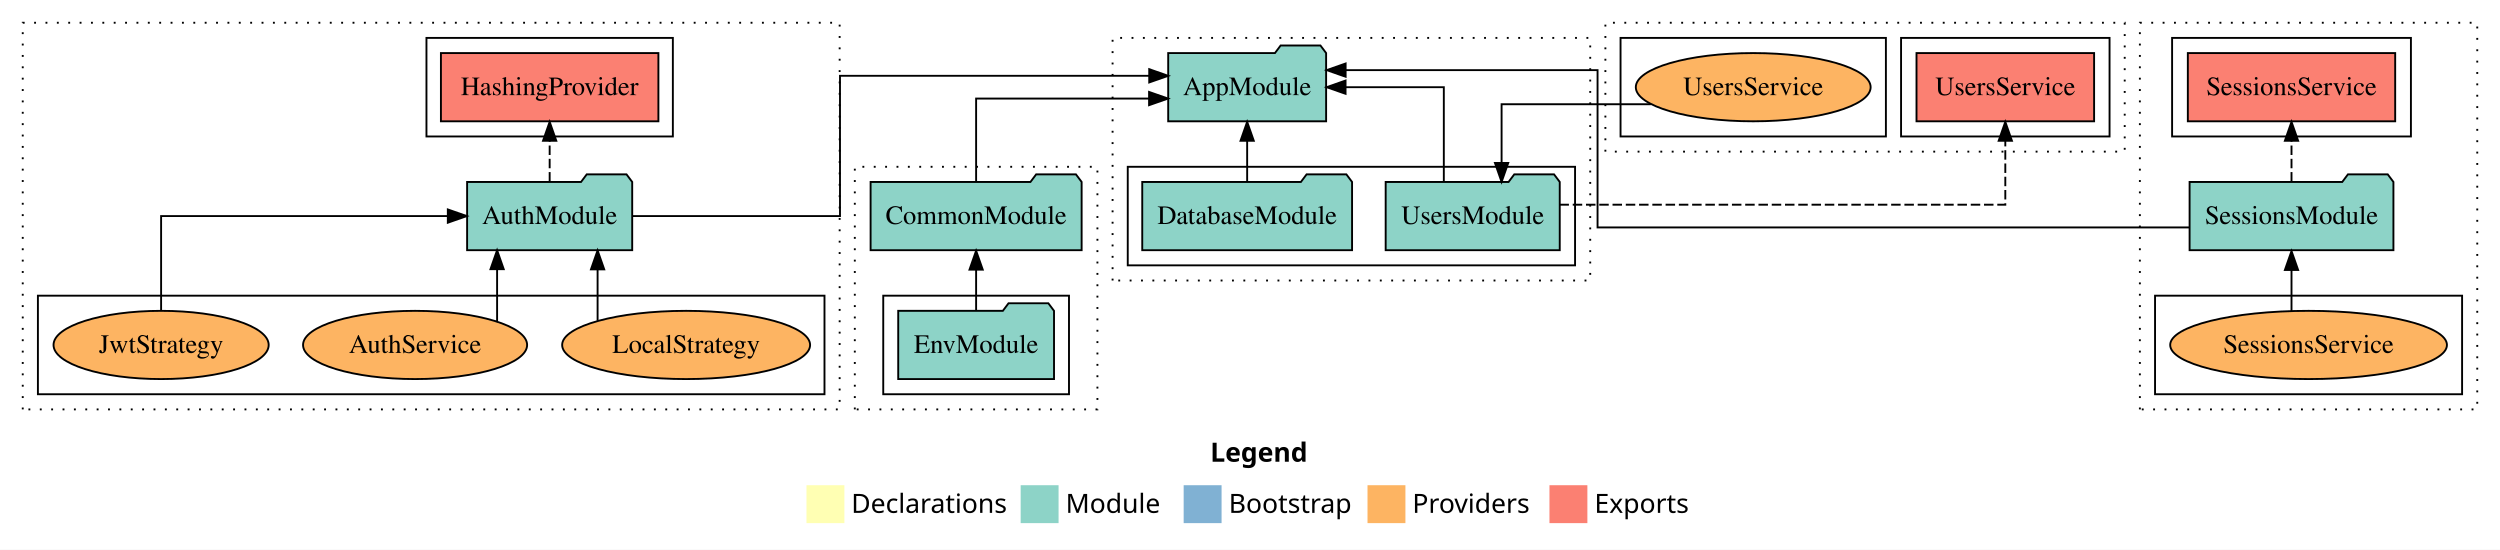
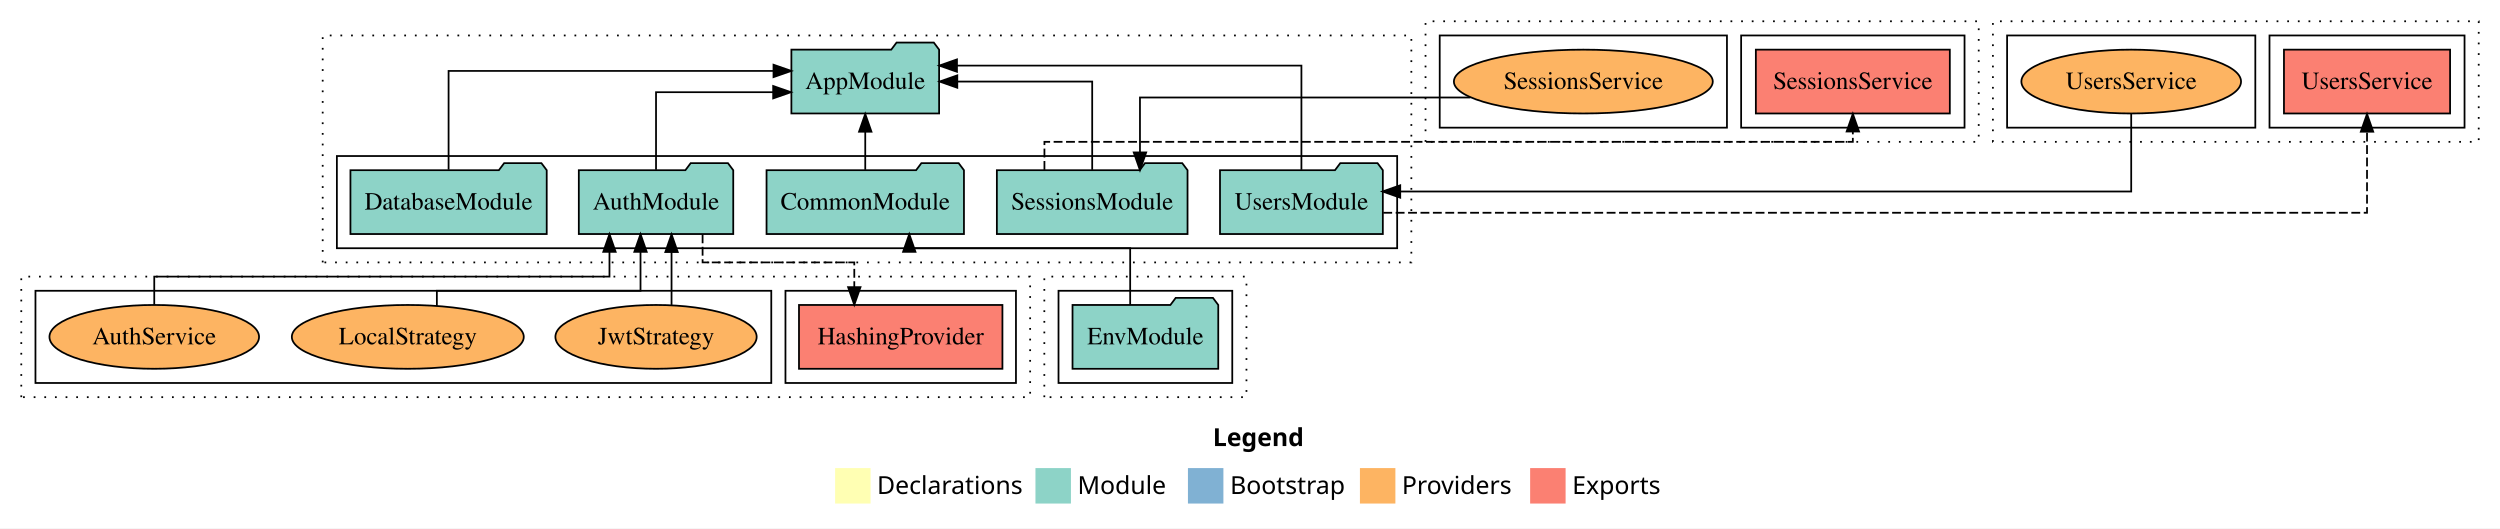
- <svg xmlns="http://www.w3.org/2000/svg" width="1319pt" height="290pt" viewBox="0.00 0.00 1319.00 290.00">
-   <g id="graph0" class="graph" transform="scale(1 1) rotate(0) translate(4 286)">
-     <polygon fill="white" stroke="transparent" points="-4,4 -4,-286 1315,-286 1315,4 -4,4" />
-     <text text-anchor="start" x="634.51" y="-42.4" font-family="Times-12" font-weight="bold" font-size="14.00">Legend</text>
-     <polygon fill="#ffffb3" stroke="transparent" points="421.5,-10 421.5,-30 441.5,-30 441.5,-10 421.5,-10" />
-     <text text-anchor="start" x="445.13" y="-15.4" font-family="Times-12" font-size="14.00">  Declarations</text>
-     <polygon fill="#8dd3c7" stroke="transparent" points="534.5,-10 534.5,-30 554.5,-30 554.5,-10 534.5,-10" />
-     <text text-anchor="start" x="558.23" y="-15.4" font-family="Times-12" font-size="14.00">  Module</text>
-     <polygon fill="#80b1d3" stroke="transparent" points="620.5,-10 620.5,-30 640.5,-30 640.5,-10 620.5,-10" />
-     <text text-anchor="start" x="644.28" y="-15.4" font-family="Times-12" font-size="14.00">  Bootstrap</text>
-     <polygon fill="#fdb462" stroke="transparent" points="717.5,-10 717.5,-30 737.5,-30 737.5,-10 717.5,-10" />
-     <text text-anchor="start" x="741.17" y="-15.4" font-family="Times-12" font-size="14.00">  Providers</text>
-     <polygon fill="#fb8072" stroke="transparent" points="813.5,-10 813.5,-30 833.5,-30 833.5,-10 813.5,-10" />
-     <text text-anchor="start" x="837.23" y="-15.4" font-family="Times-12" font-size="14.00">  Exports</text>
-     <g id="clust31" class="cluster">
-       <polygon fill="none" stroke="black" stroke-dasharray="1,5" points="1125,-70 1125,-274 1303,-274 1303,-70 1125,-70" />
+ <svg xmlns="http://www.w3.org/2000/svg" width="1410pt" height="298pt" viewBox="0.00 0.00 1410.00 298.00">
+   <g id="graph0" class="graph" transform="scale(1 1) rotate(0) translate(4 294)">
+     <polygon fill="white" stroke="transparent" points="-4,4 -4,-294 1406,-294 1406,4 -4,4" />
+     <text text-anchor="start" x="680.01" y="-42.4" font-family="Times-12" font-weight="bold" font-size="14.00">Legend</text>
+     <polygon fill="#ffffb3" stroke="transparent" points="467,-10 467,-30 487,-30 487,-10 467,-10" />
+     <text text-anchor="start" x="490.63" y="-15.4" font-family="Times-12" font-size="14.00">  Declarations</text>
+     <polygon fill="#8dd3c7" stroke="transparent" points="580,-10 580,-30 600,-30 600,-10 580,-10" />
+     <text text-anchor="start" x="603.73" y="-15.4" font-family="Times-12" font-size="14.00">  Module</text>
+     <polygon fill="#80b1d3" stroke="transparent" points="666,-10 666,-30 686,-30 686,-10 666,-10" />
+     <text text-anchor="start" x="689.78" y="-15.4" font-family="Times-12" font-size="14.00">  Bootstrap</text>
+     <polygon fill="#fdb462" stroke="transparent" points="763,-10 763,-30 783,-30 783,-10 763,-10" />
+     <text text-anchor="start" x="786.67" y="-15.4" font-family="Times-12" font-size="14.00">  Providers</text>
+     <polygon fill="#fb8072" stroke="transparent" points="859,-10 859,-30 879,-30 879,-10 859,-10" />
+     <text text-anchor="start" x="882.73" y="-15.4" font-family="Times-12" font-size="14.00">  Exports</text>
+     <g id="clust1" class="cluster">
+       <polygon fill="none" stroke="black" stroke-dasharray="1,5" points="178,-146 178,-274 792,-274 792,-146 178,-146" />
    </g>
-     <g id="clust34" class="cluster">
-       <polygon fill="none" stroke="black" points="1142,-214 1142,-266 1268,-266 1268,-214 1142,-214" />
-     </g>
-     <g id="clust36" class="cluster">
-       <polygon fill="none" stroke="black" points="1133,-78 1133,-130 1295,-130 1295,-78 1133,-78" />
-     </g>
-     <g id="clust13" class="cluster">
-       <polygon fill="none" stroke="black" stroke-dasharray="1,5" points="447,-70 447,-198 575,-198 575,-70 447,-70" />
-     </g>
-     <g id="clust15" class="cluster">
-       <polygon fill="none" stroke="black" points="462,-78 462,-130 560,-130 560,-78 462,-78" />
+     <g id="clust3" class="cluster">
+       <polygon fill="none" stroke="black" points="186,-154 186,-206 784,-206 784,-154 186,-154" />
    </g>
    <g id="clust7" class="cluster">
-       <polygon fill="none" stroke="black" stroke-dasharray="1,5" points="8,-70 8,-274 439,-274 439,-70 8,-70" />
+       <polygon fill="none" stroke="black" stroke-dasharray="1,5" points="8,-70 8,-138 577,-138 577,-70 8,-70" />
+     </g>
+     <g id="clust10" class="cluster">
+       <polygon fill="none" stroke="black" points="439,-78 439,-130 569,-130 569,-78 439,-78" />
    </g>
    <g id="clust12" class="cluster">
      <polygon fill="none" stroke="black" points="16,-78 16,-130 431,-130 431,-78 16,-78" />
    </g>
-     <g id="clust10" class="cluster">
-       <polygon fill="none" stroke="black" points="221,-214 221,-266 351,-266 351,-214 221,-214" />
+     <g id="clust13" class="cluster">
+       <polygon fill="none" stroke="black" stroke-dasharray="1,5" points="585,-70 585,-138 699,-138 699,-70 585,-70" />
    </g>
-     <g id="clust1" class="cluster">
-       <polygon fill="none" stroke="black" stroke-dasharray="1,5" points="583,-138 583,-266 835,-266 835,-138 583,-138" />
+     <g id="clust15" class="cluster">
+       <polygon fill="none" stroke="black" points="593,-78 593,-130 691,-130 691,-78 593,-78" />
    </g>
-     <g id="clust3" class="cluster">
-       <polygon fill="none" stroke="black" points="591,-146 591,-198 827,-198 827,-146 591,-146" />
+     <g id="clust31" class="cluster">
+       <polygon fill="none" stroke="black" stroke-dasharray="1,5" points="800,-214 800,-282 1112,-282 1112,-214 800,-214" />
+     </g>
+     <g id="clust34" class="cluster">
+       <polygon fill="none" stroke="black" points="978,-222 978,-274 1104,-274 1104,-222 978,-222" />
+     </g>
+     <g id="clust36" class="cluster">
+       <polygon fill="none" stroke="black" points="808,-222 808,-274 970,-274 970,-222 808,-222" />
    </g>
    <g id="clust37" class="cluster">
-       <polygon fill="none" stroke="black" stroke-dasharray="1,5" points="843,-206 843,-274 1117,-274 1117,-206 843,-206" />
+       <polygon fill="none" stroke="black" stroke-dasharray="1,5" points="1120,-214 1120,-282 1394,-282 1394,-214 1120,-214" />
    </g>
    <g id="clust40" class="cluster">
-       <polygon fill="none" stroke="black" points="999,-214 999,-266 1109,-266 1109,-214 999,-214" />
+       <polygon fill="none" stroke="black" points="1276,-222 1276,-274 1386,-274 1386,-222 1276,-222" />
    </g>
    <g id="clust42" class="cluster">
-       <polygon fill="none" stroke="black" points="851,-214 851,-266 991,-266 991,-214 851,-214" />
+       <polygon fill="none" stroke="black" points="1128,-222 1128,-274 1268,-274 1268,-222 1128,-222" />
    </g>
    <g id="node1" class="node">
-       <polygon fill="#8dd3c7" stroke="black" points="329.55,-190 326.55,-194 305.55,-194 302.55,-190 242.45,-190 242.45,-154 329.55,-154 329.55,-190" />
-       <text text-anchor="middle" x="286" y="-167.8" font-family="Times,serif" font-size="14.00">AuthModule</text>
+       <polygon fill="#8dd3c7" stroke="black" points="409.55,-198 406.55,-202 385.55,-202 382.55,-198 322.45,-198 322.45,-162 409.55,-162 409.55,-198" />
+       <text text-anchor="middle" x="366" y="-175.8" font-family="Times,serif" font-size="14.00">AuthModule</text>
    </g>
    <g id="node6" class="node">
-       <polygon fill="#8dd3c7" stroke="black" points="695.66,-258 692.66,-262 671.66,-262 668.66,-258 612.34,-258 612.34,-222 695.66,-222 695.66,-258" />
-       <text text-anchor="middle" x="654" y="-235.8" font-family="Times,serif" font-size="14.00">AppModule</text>
+       <polygon fill="#8dd3c7" stroke="black" points="525.66,-266 522.66,-270 501.66,-270 498.66,-266 442.34,-266 442.34,-230 525.66,-230 525.66,-266" />
+       <text text-anchor="middle" x="484" y="-243.8" font-family="Times,serif" font-size="14.00">AppModule</text>
    </g>
    <g id="edge1" class="edge">
-       <path fill="none" stroke="black" d="M329.9,-172C375.16,-172 439.18,-172 439.18,-172 439.18,-172 439.18,-246 439.18,-246 439.18,-246 602.33,-246 602.33,-246" />
-       <polygon fill="black" stroke="black" points="602.33,-249.5 612.33,-246 602.33,-242.5 602.33,-249.5" />
+       <path fill="none" stroke="black" d="M366,-198.27C366,-216.56 366,-242 366,-242 366,-242 432.07,-242 432.07,-242" />
+       <polygon fill="black" stroke="black" points="432.07,-245.5 442.07,-242 432.07,-238.5 432.07,-245.5" />
    </g>
    <g id="node7" class="node">
-       <polygon fill="#fb8072" stroke="black" points="343.37,-258 228.63,-258 228.63,-222 343.37,-222 343.37,-258" />
-       <text text-anchor="middle" x="286" y="-235.8" font-family="Times,serif" font-size="14.00">HashingProvider </text>
+       <polygon fill="#fb8072" stroke="black" points="561.37,-122 446.63,-122 446.63,-86 561.37,-86 561.37,-122" />
+       <text text-anchor="middle" x="504" y="-99.8" font-family="Times,serif" font-size="14.00">HashingProvider </text>
    </g>
    <g id="edge6" class="edge">
-       <path fill="none" stroke="black" stroke-dasharray="5,2" d="M286,-190.22C286,-190.22 286,-211.73 286,-211.73" />
-       <polygon fill="black" stroke="black" points="282.5,-211.73 286,-221.73 289.5,-211.73 282.5,-211.73" />
+       <path fill="none" stroke="black" stroke-dasharray="5,2" d="M392.26,-161.81C392.26,-153.72 392.26,-146 392.26,-146 392.26,-146 477.82,-146 477.82,-146 477.82,-146 477.82,-132.06 477.82,-132.06" />
+       <polygon fill="black" stroke="black" points="481.32,-132.06 477.82,-122.06 474.32,-132.06 481.32,-132.06" />
    </g>
    <g id="node2" class="node">
-       <polygon fill="#8dd3c7" stroke="black" points="566.67,-190 563.67,-194 542.67,-194 539.67,-190 455.33,-190 455.33,-154 566.67,-154 566.67,-190" />
-       <text text-anchor="middle" x="511" y="-167.8" font-family="Times,serif" font-size="14.00">CommonModule</text>
+       <polygon fill="#8dd3c7" stroke="black" points="539.67,-198 536.67,-202 515.67,-202 512.67,-198 428.33,-198 428.33,-162 539.67,-162 539.67,-198" />
+       <text text-anchor="middle" x="484" y="-175.8" font-family="Times,serif" font-size="14.00">CommonModule</text>
    </g>
    <g id="edge2" class="edge">
-       <path fill="none" stroke="black" d="M511,-190.27C511,-208.56 511,-234 511,-234 511,-234 602.25,-234 602.25,-234" />
-       <polygon fill="black" stroke="black" points="602.25,-237.5 612.25,-234 602.25,-230.5 602.25,-237.5" />
+       <path fill="none" stroke="black" d="M484,-198.22C484,-198.22 484,-219.73 484,-219.73" />
+       <polygon fill="black" stroke="black" points="480.5,-219.73 484,-229.73 487.5,-219.73 480.5,-219.73" />
    </g>
    <g id="node3" class="node">
-       <polygon fill="#8dd3c7" stroke="black" points="709.35,-190 706.35,-194 685.35,-194 682.35,-190 598.65,-190 598.65,-154 709.35,-154 709.35,-190" />
-       <text text-anchor="middle" x="654" y="-167.8" font-family="Times,serif" font-size="14.00">DatabaseModule</text>
+       <polygon fill="#8dd3c7" stroke="black" points="304.35,-198 301.35,-202 280.35,-202 277.35,-198 193.65,-198 193.65,-162 304.35,-162 304.35,-198" />
+       <text text-anchor="middle" x="249" y="-175.8" font-family="Times,serif" font-size="14.00">DatabaseModule</text>
    </g>
    <g id="edge3" class="edge">
-       <path fill="none" stroke="black" d="M654,-190.22C654,-190.22 654,-211.73 654,-211.73" />
-       <polygon fill="black" stroke="black" points="650.5,-211.73 654,-221.73 657.5,-211.73 650.5,-211.73" />
+       <path fill="none" stroke="black" d="M249,-198.29C249,-220.21 249,-254 249,-254 249,-254 432.26,-254 432.26,-254" />
+       <polygon fill="black" stroke="black" points="432.26,-257.5 442.26,-254 432.26,-250.5 432.26,-257.5" />
    </g>
    <g id="node4" class="node">
-       <polygon fill="#8dd3c7" stroke="black" points="1258.77,-190 1255.77,-194 1234.77,-194 1231.77,-190 1151.23,-190 1151.23,-154 1258.77,-154 1258.77,-190" />
-       <text text-anchor="middle" x="1205" y="-167.8" font-family="Times,serif" font-size="14.00">SessionsModule</text>
+       <polygon fill="#8dd3c7" stroke="black" points="665.77,-198 662.77,-202 641.77,-202 638.77,-198 558.23,-198 558.23,-162 665.77,-162 665.77,-198" />
+       <text text-anchor="middle" x="612" y="-175.8" font-family="Times,serif" font-size="14.00">SessionsModule</text>
    </g>
    <g id="edge4" class="edge">
-       <path fill="none" stroke="black" d="M1150.98,-166C1049.13,-166 838.87,-166 838.87,-166 838.87,-166 838.87,-249 838.87,-249 838.87,-249 705.95,-249 705.95,-249" />
-       <polygon fill="black" stroke="black" points="705.95,-245.5 695.95,-249 705.95,-252.5 705.95,-245.5" />
+       <path fill="none" stroke="black" d="M612,-198.22C612,-218.37 612,-248 612,-248 612,-248 535.91,-248 535.91,-248" />
+       <polygon fill="black" stroke="black" points="535.91,-244.5 525.91,-248 535.91,-251.5 535.91,-244.5" />
    </g>
    <g id="node12" class="node">
-       <polygon fill="#fb8072" stroke="black" points="1259.7,-258 1150.3,-258 1150.3,-222 1259.7,-222 1259.7,-258" />
-       <text text-anchor="middle" x="1205" y="-235.8" font-family="Times,serif" font-size="14.00">SessionsService </text>
+       <polygon fill="#fb8072" stroke="black" points="1095.7,-266 986.3,-266 986.3,-230 1095.7,-230 1095.7,-266" />
+       <text text-anchor="middle" x="1041" y="-243.8" font-family="Times,serif" font-size="14.00">SessionsService </text>
    </g>
    <g id="edge11" class="edge">
-       <path fill="none" stroke="black" stroke-dasharray="5,2" d="M1205,-190.22C1205,-190.22 1205,-211.73 1205,-211.73" />
-       <polygon fill="black" stroke="black" points="1201.5,-211.73 1205,-221.73 1208.5,-211.73 1201.5,-211.73" />
+       <path fill="none" stroke="black" stroke-dasharray="5,2" d="M585.06,-198.19C585.06,-206.28 585.06,-214 585.06,-214 585.06,-214 1041,-214 1041,-214 1041,-214 1041,-219.81 1041,-219.81" />
+       <polygon fill="black" stroke="black" points="1037.5,-219.81 1041,-229.81 1044.5,-219.81 1037.5,-219.81" />
    </g>
    <g id="node5" class="node">
-       <polygon fill="#8dd3c7" stroke="black" points="818.92,-190 815.92,-194 794.92,-194 791.92,-190 727.08,-190 727.08,-154 818.92,-154 818.92,-190" />
-       <text text-anchor="middle" x="773" y="-167.8" font-family="Times,serif" font-size="14.00">UsersModule</text>
+       <polygon fill="#8dd3c7" stroke="black" points="775.92,-198 772.92,-202 751.92,-202 748.92,-198 684.08,-198 684.08,-162 775.92,-162 775.92,-198" />
+       <text text-anchor="middle" x="730" y="-175.8" font-family="Times,serif" font-size="14.00">UsersModule</text>
    </g>
    <g id="edge5" class="edge">
-       <path fill="none" stroke="black" d="M757.76,-190.22C757.76,-210.37 757.76,-240 757.76,-240 757.76,-240 705.91,-240 705.91,-240" />
-       <polygon fill="black" stroke="black" points="705.91,-236.5 695.91,-240 705.91,-243.5 705.91,-236.5" />
+       <path fill="none" stroke="black" d="M730,-198.25C730,-221.02 730,-257 730,-257 730,-257 535.73,-257 535.73,-257" />
+       <polygon fill="black" stroke="black" points="535.73,-253.5 525.73,-257 535.73,-260.5 535.73,-253.5" />
    </g>
    <g id="node14" class="node">
-       <polygon fill="#fb8072" stroke="black" points="1100.85,-258 1007.15,-258 1007.15,-222 1100.85,-222 1100.85,-258" />
-       <text text-anchor="middle" x="1054" y="-235.8" font-family="Times,serif" font-size="14.00">UsersService </text>
+       <polygon fill="#fb8072" stroke="black" points="1377.85,-266 1284.15,-266 1284.15,-230 1377.85,-230 1377.85,-266" />
+       <text text-anchor="middle" x="1331" y="-243.8" font-family="Times,serif" font-size="14.00">UsersService </text>
    </g>
    <g id="edge13" class="edge">
-       <path fill="none" stroke="black" stroke-dasharray="5,2" d="M818.77,-178C898.4,-178 1054,-178 1054,-178 1054,-178 1054,-211.73 1054,-211.73" />
-       <polygon fill="black" stroke="black" points="1050.5,-211.73 1054,-221.73 1057.5,-211.73 1050.5,-211.73" />
+       <path fill="none" stroke="black" stroke-dasharray="5,2" d="M776.16,-174C916.89,-174 1331,-174 1331,-174 1331,-174 1331,-219.71 1331,-219.71" />
+       <polygon fill="black" stroke="black" points="1327.5,-219.71 1331,-229.71 1334.5,-219.71 1327.5,-219.71" />
    </g>
    <g id="node8" class="node">
-       <ellipse fill="#fdb462" stroke="black" cx="215" cy="-104" rx="59.11" ry="18" />
-       <text text-anchor="middle" x="215" y="-99.8" font-family="Times,serif" font-size="14.00">AuthService</text>
+       <ellipse fill="#fdb462" stroke="black" cx="83" cy="-104" rx="59.11" ry="18" />
+       <text text-anchor="middle" x="83" y="-99.8" font-family="Times,serif" font-size="14.00">AuthService</text>
    </g>
    <g id="edge7" class="edge">
-       <path fill="none" stroke="black" d="M258.27,-116.47C258.27,-116.47 258.27,-143.97 258.27,-143.97" />
-       <polygon fill="black" stroke="black" points="254.77,-143.97 258.27,-153.97 261.77,-143.97 254.77,-143.97" />
+       <path fill="none" stroke="black" d="M83,-122.19C83,-130.28 83,-138 83,-138 83,-138 339.74,-138 339.74,-138 339.74,-138 339.74,-151.94 339.74,-151.94" />
+       <polygon fill="black" stroke="black" points="336.24,-151.94 339.74,-161.94 343.24,-151.94 336.24,-151.94" />
    </g>
    <g id="node9" class="node">
-       <ellipse fill="#fdb462" stroke="black" cx="81" cy="-104" rx="56.76" ry="18" />
-       <text text-anchor="middle" x="81" y="-99.8" font-family="Times,serif" font-size="14.00">JwtStrategy</text>
+       <ellipse fill="#fdb462" stroke="black" cx="366" cy="-104" rx="56.76" ry="18" />
+       <text text-anchor="middle" x="366" y="-99.8" font-family="Times,serif" font-size="14.00">JwtStrategy</text>
    </g>
    <g id="edge8" class="edge">
-       <path fill="none" stroke="black" d="M81,-122.22C81,-142.37 81,-172 81,-172 81,-172 232.27,-172 232.27,-172" />
-       <polygon fill="black" stroke="black" points="232.27,-175.5 242.27,-172 232.27,-168.5 232.27,-175.5" />
+       <path fill="none" stroke="black" d="M374.75,-122.01C374.75,-122.01 374.75,-151.85 374.75,-151.85" />
+       <polygon fill="black" stroke="black" points="371.25,-151.85 374.75,-161.85 378.25,-151.85 371.25,-151.85" />
    </g>
    <g id="node10" class="node">
-       <ellipse fill="#fdb462" stroke="black" cx="358" cy="-104" rx="65.41" ry="18" />
-       <text text-anchor="middle" x="358" y="-99.8" font-family="Times,serif" font-size="14.00">LocalStrategy</text>
+       <ellipse fill="#fdb462" stroke="black" cx="226" cy="-104" rx="65.41" ry="18" />
+       <text text-anchor="middle" x="226" y="-99.8" font-family="Times,serif" font-size="14.00">LocalStrategy</text>
    </g>
    <g id="edge9" class="edge">
-       <path fill="none" stroke="black" d="M311.29,-116.79C311.29,-116.79 311.29,-143.88 311.29,-143.88" />
-       <polygon fill="black" stroke="black" points="307.79,-143.88 311.29,-153.88 314.79,-143.88 307.79,-143.88" />
+       <path fill="none" stroke="black" d="M242.39,-121.49C242.39,-126.19 242.39,-130 242.39,-130 242.39,-130 357.25,-130 357.25,-130 357.25,-130 357.25,-151.95 357.25,-151.95" />
+       <polygon fill="black" stroke="black" points="353.75,-151.95 357.25,-161.95 360.75,-151.95 353.75,-151.95" />
    </g>
    <g id="node11" class="node">
-       <polygon fill="#8dd3c7" stroke="black" points="552.1,-122 549.1,-126 528.1,-126 525.1,-122 469.9,-122 469.9,-86 552.1,-86 552.1,-122" />
-       <text text-anchor="middle" x="511" y="-99.8" font-family="Times,serif" font-size="14.00">EnvModule</text>
+       <polygon fill="#8dd3c7" stroke="black" points="683.1,-122 680.1,-126 659.1,-126 656.1,-122 600.9,-122 600.9,-86 683.1,-86 683.1,-122" />
+       <text text-anchor="middle" x="642" y="-99.8" font-family="Times,serif" font-size="14.00">EnvModule</text>
    </g>
    <g id="edge10" class="edge">
-       <path fill="none" stroke="black" d="M511,-122.22C511,-122.22 511,-143.73 511,-143.73" />
-       <polygon fill="black" stroke="black" points="507.5,-143.73 511,-153.73 514.5,-143.73 507.5,-143.73" />
+       <path fill="none" stroke="black" d="M633.42,-122.05C633.42,-136.37 633.42,-154 633.42,-154 633.42,-154 508.83,-154 508.83,-154 508.83,-154 508.83,-154.79 508.83,-154.79" />
+       <polygon fill="black" stroke="black" points="505.33,-151.94 508.83,-161.94 512.33,-151.94 505.33,-151.94" />
    </g>
    <g id="node13" class="node">
-       <ellipse fill="#fdb462" stroke="black" cx="1214" cy="-104" rx="73.01" ry="18" />
-       <text text-anchor="middle" x="1214" y="-99.8" font-family="Times,serif" font-size="14.00">SessionsService</text>
+       <ellipse fill="#fdb462" stroke="black" cx="889" cy="-248" rx="73.01" ry="18" />
+       <text text-anchor="middle" x="889" y="-243.8" font-family="Times,serif" font-size="14.00">SessionsService</text>
    </g>
    <g id="edge12" class="edge">
-       <path fill="none" stroke="black" d="M1205,-121.87C1205,-121.87 1205,-143.54 1205,-143.54" />
-       <polygon fill="black" stroke="black" points="1201.5,-143.54 1205,-153.54 1208.5,-143.54 1201.5,-143.54" />
+       <path fill="none" stroke="black" d="M825.25,-239C751.17,-239 638.94,-239 638.94,-239 638.94,-239 638.94,-208.02 638.94,-208.02" />
+       <polygon fill="black" stroke="black" points="642.44,-208.02 638.94,-198.02 635.44,-208.02 642.44,-208.02" />
    </g>
    <g id="node15" class="node">
-       <ellipse fill="#fdb462" stroke="black" cx="921" cy="-240" rx="61.95" ry="18" />
-       <text text-anchor="middle" x="921" y="-235.8" font-family="Times,serif" font-size="14.00">UsersService</text>
+       <ellipse fill="#fdb462" stroke="black" cx="1198" cy="-248" rx="61.95" ry="18" />
+       <text text-anchor="middle" x="1198" y="-243.8" font-family="Times,serif" font-size="14.00">UsersService</text>
    </g>
    <g id="edge14" class="edge">
-       <path fill="none" stroke="black" d="M867,-231C830.24,-231 788.24,-231 788.24,-231 788.24,-231 788.24,-200.02 788.24,-200.02" />
-       <polygon fill="black" stroke="black" points="791.74,-200.02 788.24,-190.02 784.74,-200.02 791.74,-200.02" />
+       <path fill="none" stroke="black" d="M1198,-229.73C1198,-211.44 1198,-186 1198,-186 1198,-186 785.73,-186 785.73,-186" />
+       <polygon fill="black" stroke="black" points="785.73,-182.5 775.73,-186 785.73,-189.5 785.73,-182.5" />
    </g>
  </g>
</svg>
